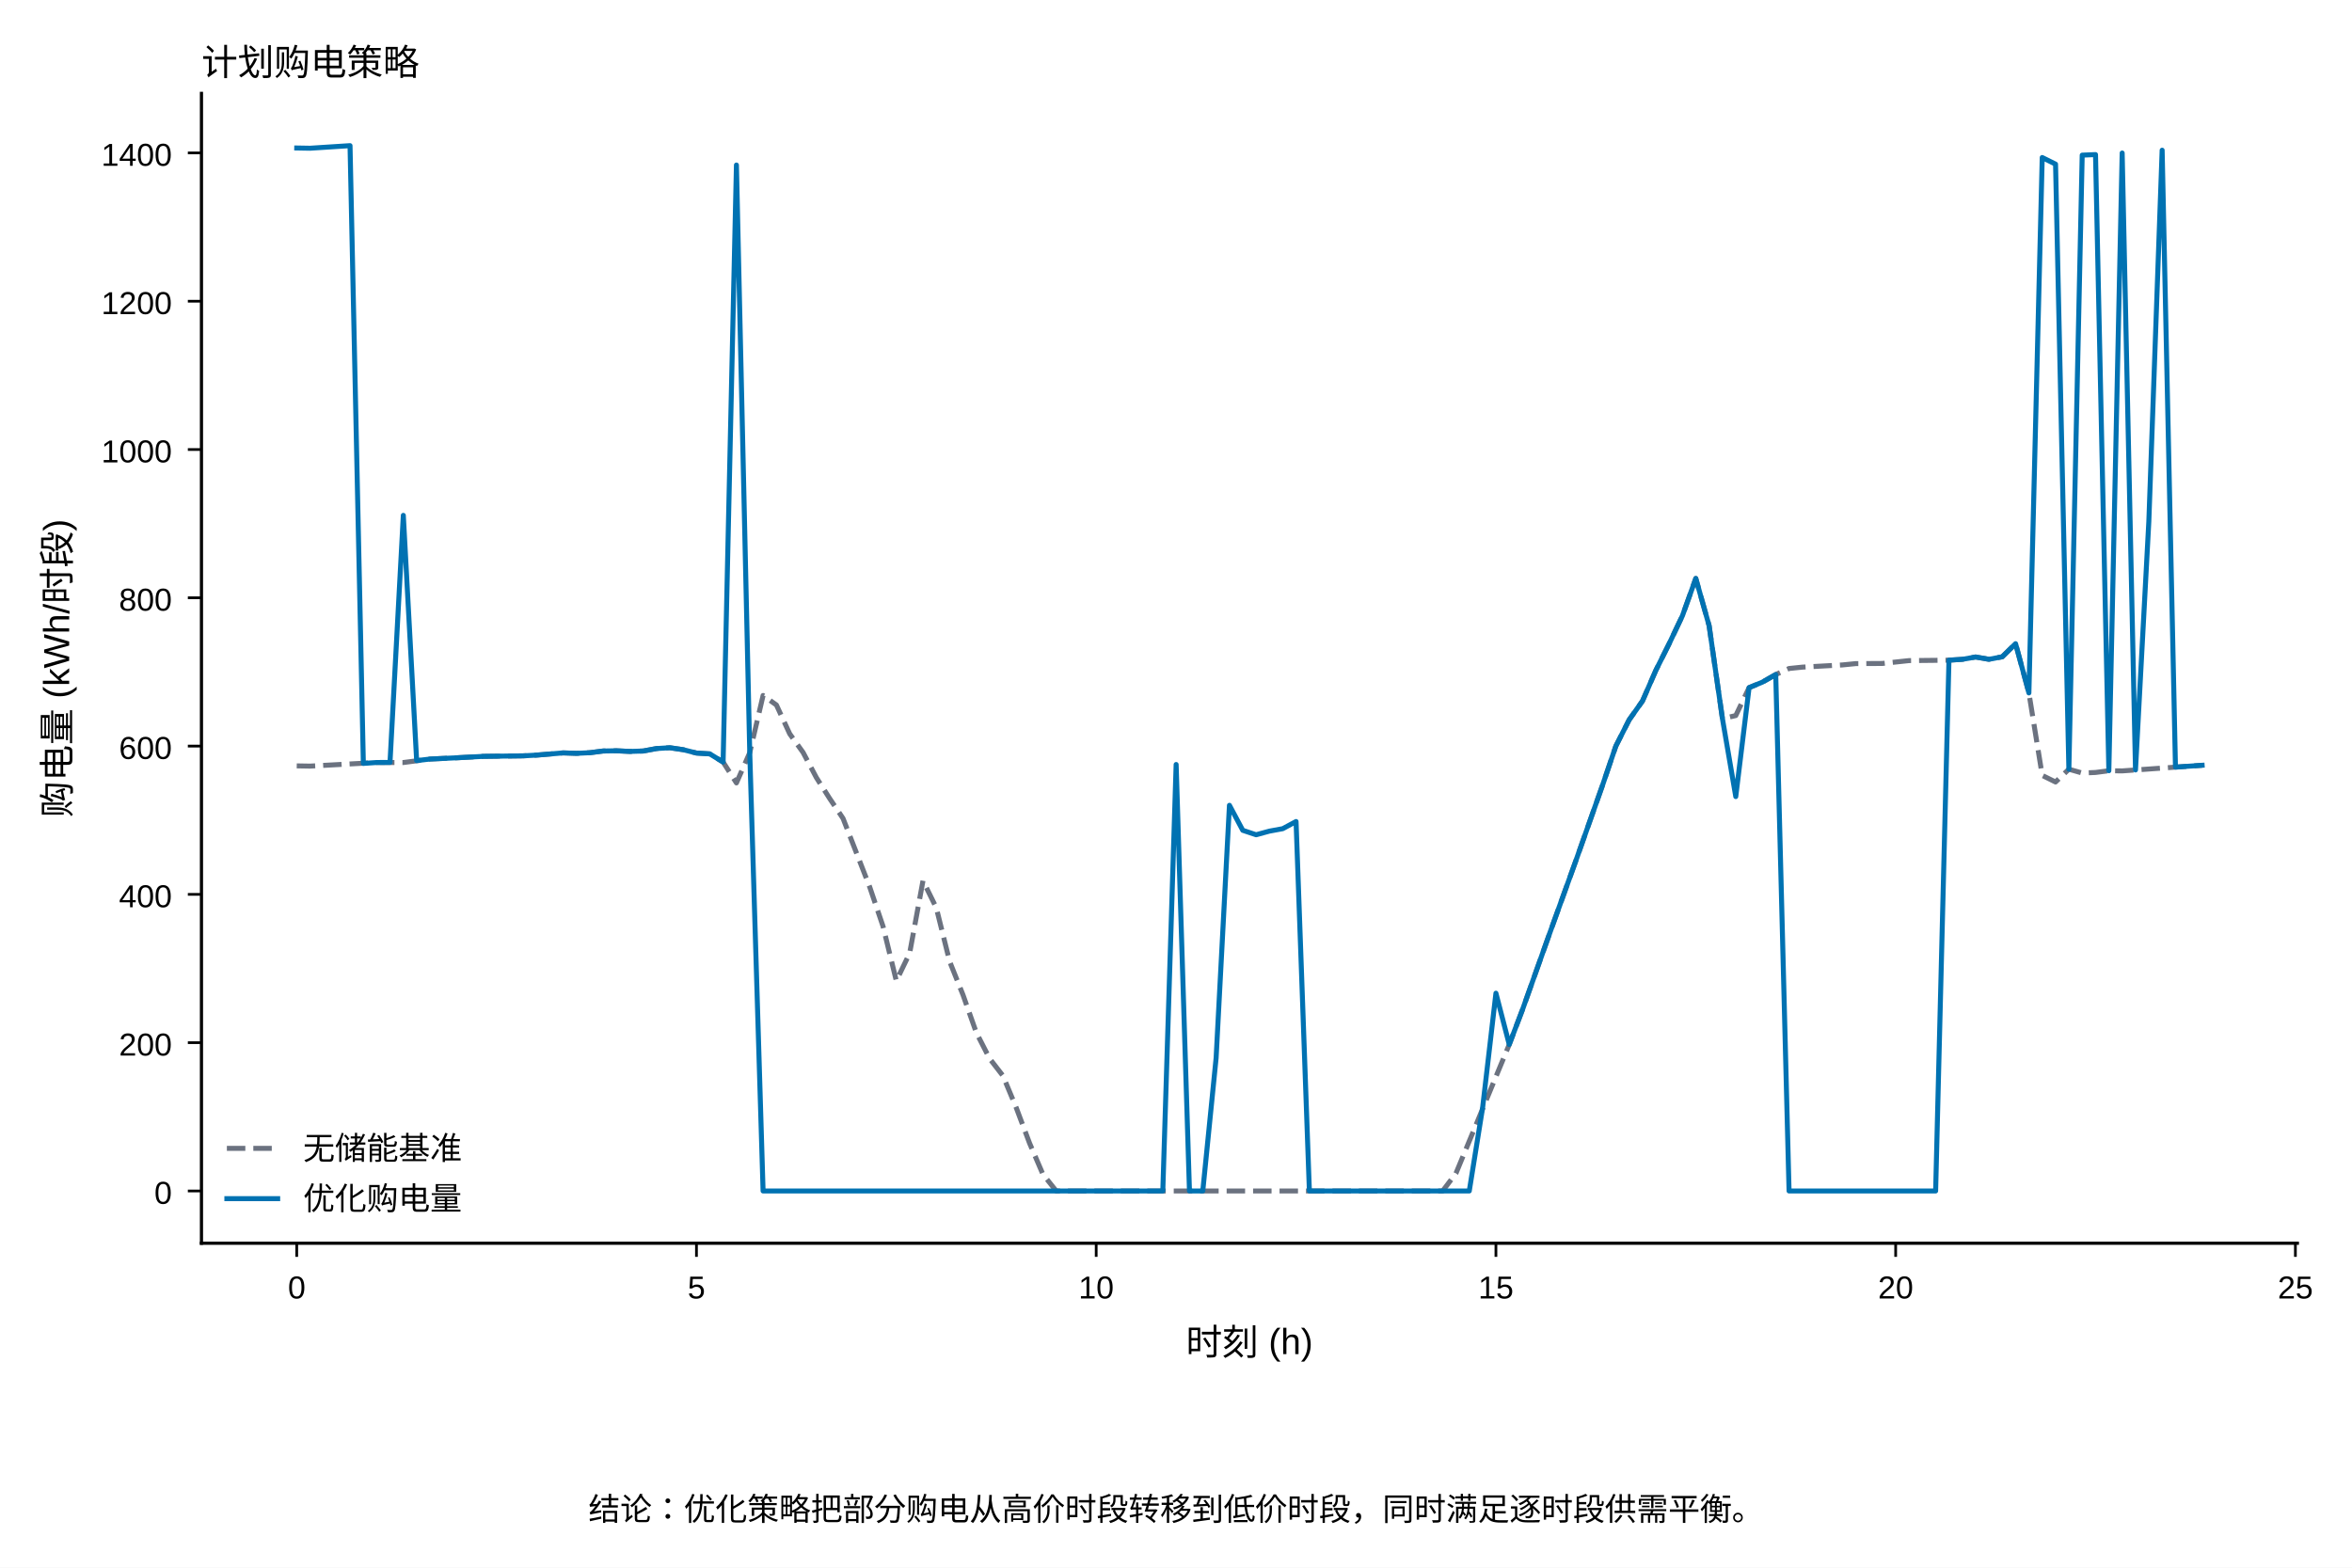
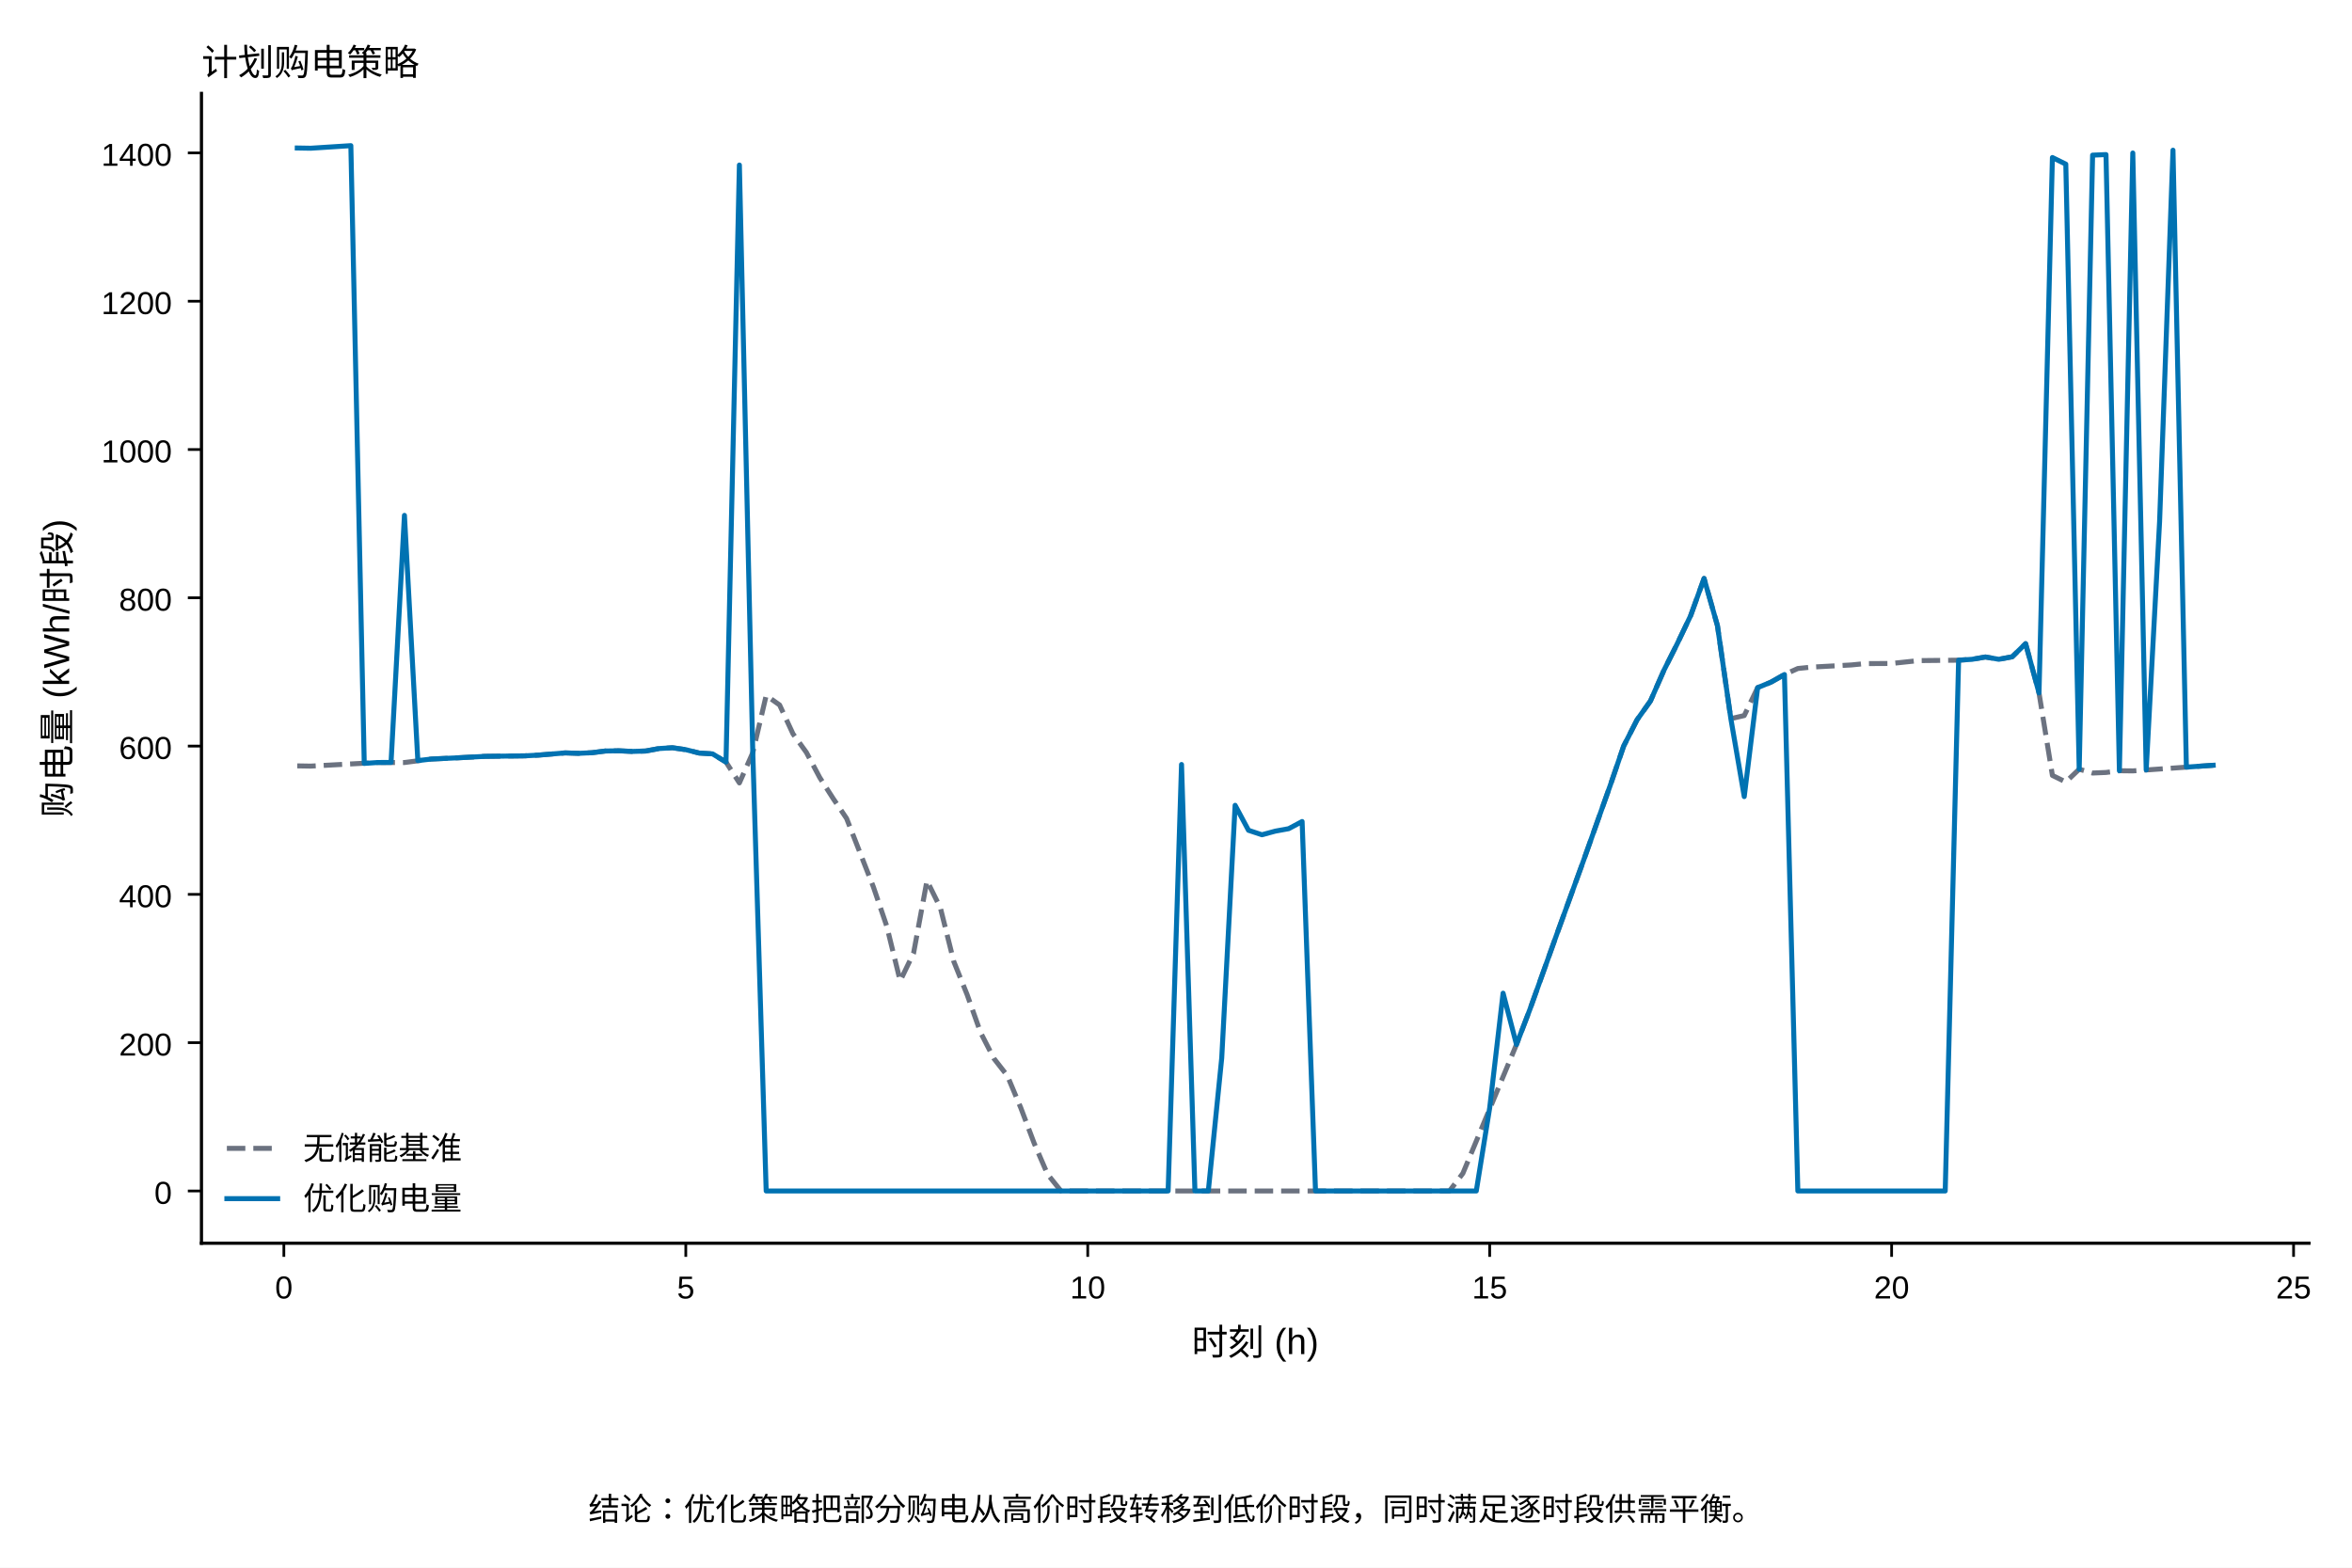
<svg xmlns="http://www.w3.org/2000/svg" xmlns:xlink="http://www.w3.org/1999/xlink" width="518.4pt" height="345.6pt" viewBox="0 0 518.4 345.6" version="1.1">
  <defs>
    <style type="text/css">*{stroke-linejoin: round; stroke-linecap: butt}</style>
  </defs>
  <g id="figure_1">
    <g id="patch_1">
      <path d="M 0 345.6  L 518.4 345.6  L 518.4 0  L 0 0  z " style="fill: #ffffff" />
    </g>
    <g id="axes_1">
      <g id="patch_2">
-         <path d="M 44.403 274.072  L 506.363 274.072  L 506.363 20.587  L 44.403 20.587  z " style="fill: #ffffff" />
+         <path d="M 44.403 274.072  L 508.917 274.072  L 508.917 20.587  L 44.403 20.587  z " style="fill: #ffffff" />
      </g>
      <g id="matplotlib.axis_1">
        <g id="xtick_1">
          <g id="line2d_1">
            <defs>
-               <path id="m8bee9b1a0c" d="M 0 0  L 0 3  " style="stroke: #000000; stroke-width: 0.6" />
+               <path id="m77da40cbc2" d="M 0 0  L 0 3  " style="stroke: #000000; stroke-width: 0.6" />
            </defs>
            <g>
-               <use xlink:href="#m8bee9b1a0c" x="65.402" y="274.072" style="stroke: #000000; stroke-width: 0.6" />
+               <use xlink:href="#m77da40cbc2" x="62.565" y="274.072" style="stroke: #000000; stroke-width: 0.6" />
            </g>
          </g>
          <g id="text_1">
-             <text style="font-size: 7px; font-family: 'Microsoft YaHei', 'Arial', 'Helvetica', 'DejaVu Sans', sans-serif; text-anchor: middle" x="65.402" y="286.256" transform="rotate(-0 65.40161 286.2562)">0</text>
+             <text style="font-size: 7px; font-family: 'Microsoft YaHei', 'Arial', 'Helvetica', 'DejaVu Sans', sans-serif; text-anchor: middle" x="62.565" y="286.256" transform="rotate(-0 62.56466 286.2562)">0</text>
          </g>
        </g>
        <g id="xtick_2">
          <g id="line2d_2">
            <g>
-               <use xlink:href="#m8bee9b1a0c" x="153.506" y="274.072" style="stroke: #000000; stroke-width: 0.6" />
+               <use xlink:href="#m77da40cbc2" x="151.156" y="274.072" style="stroke: #000000; stroke-width: 0.6" />
            </g>
          </g>
          <g id="text_2">
-             <text style="font-size: 7px; font-family: 'Microsoft YaHei', 'Arial', 'Helvetica', 'DejaVu Sans', sans-serif; text-anchor: middle" x="153.506" y="286.256" transform="rotate(-0 153.5058 286.2562)">5</text>
+             <text style="font-size: 7px; font-family: 'Microsoft YaHei', 'Arial', 'Helvetica', 'DejaVu Sans', sans-serif; text-anchor: middle" x="151.156" y="286.256" transform="rotate(-0 151.156 286.2562)">5</text>
          </g>
        </g>
        <g id="xtick_3">
          <g id="line2d_3">
            <g>
-               <use xlink:href="#m8bee9b1a0c" x="241.61" y="274.072" style="stroke: #000000; stroke-width: 0.6" />
+               <use xlink:href="#m77da40cbc2" x="239.747" y="274.072" style="stroke: #000000; stroke-width: 0.6" />
            </g>
          </g>
          <g id="text_3">
-             <text style="font-size: 7px; font-family: 'Microsoft YaHei', 'Arial', 'Helvetica', 'DejaVu Sans', sans-serif; text-anchor: middle" x="241.61" y="286.256" transform="rotate(-0 241.61 286.2562)">10</text>
+             <text style="font-size: 7px; font-family: 'Microsoft YaHei', 'Arial', 'Helvetica', 'DejaVu Sans', sans-serif; text-anchor: middle" x="239.747" y="286.256" transform="rotate(-0 239.7473 286.2562)">10</text>
          </g>
        </g>
        <g id="xtick_4">
          <g id="line2d_4">
            <g>
-               <use xlink:href="#m8bee9b1a0c" x="329.714" y="274.072" style="stroke: #000000; stroke-width: 0.6" />
+               <use xlink:href="#m77da40cbc2" x="328.339" y="274.072" style="stroke: #000000; stroke-width: 0.6" />
            </g>
          </g>
          <g id="text_4">
-             <text style="font-size: 7px; font-family: 'Microsoft YaHei', 'Arial', 'Helvetica', 'DejaVu Sans', sans-serif; text-anchor: middle" x="329.714" y="286.256" transform="rotate(-0 329.7142 286.2562)">15</text>
+             <text style="font-size: 7px; font-family: 'Microsoft YaHei', 'Arial', 'Helvetica', 'DejaVu Sans', sans-serif; text-anchor: middle" x="328.339" y="286.256" transform="rotate(-0 328.3386 286.2562)">15</text>
          </g>
        </g>
        <g id="xtick_5">
          <g id="line2d_5">
            <g>
-               <use xlink:href="#m8bee9b1a0c" x="417.818" y="274.072" style="stroke: #000000; stroke-width: 0.6" />
+               <use xlink:href="#m77da40cbc2" x="416.93" y="274.072" style="stroke: #000000; stroke-width: 0.6" />
            </g>
          </g>
          <g id="text_5">
-             <text style="font-size: 7px; font-family: 'Microsoft YaHei', 'Arial', 'Helvetica', 'DejaVu Sans', sans-serif; text-anchor: middle" x="417.818" y="286.256" transform="rotate(-0 417.8184 286.2562)">20</text>
+             <text style="font-size: 7px; font-family: 'Microsoft YaHei', 'Arial', 'Helvetica', 'DejaVu Sans', sans-serif; text-anchor: middle" x="416.93" y="286.256" transform="rotate(-0 416.9299 286.2562)">20</text>
          </g>
        </g>
        <g id="xtick_6">
          <g id="line2d_6">
            <g>
-               <use xlink:href="#m8bee9b1a0c" x="505.923" y="274.072" style="stroke: #000000; stroke-width: 0.6" />
+               <use xlink:href="#m77da40cbc2" x="505.521" y="274.072" style="stroke: #000000; stroke-width: 0.6" />
            </g>
          </g>
          <g id="text_6">
-             <text style="font-size: 7px; font-family: 'Microsoft YaHei', 'Arial', 'Helvetica', 'DejaVu Sans', sans-serif; text-anchor: middle" x="505.923" y="286.256" transform="rotate(-0 505.9226 286.2562)">25</text>
+             <text style="font-size: 7px; font-family: 'Microsoft YaHei', 'Arial', 'Helvetica', 'DejaVu Sans', sans-serif; text-anchor: middle" x="505.521" y="286.256" transform="rotate(-0 505.5212 286.2562)">25</text>
          </g>
        </g>
        <g id="text_7">
-           <text style="font-size: 8px; font-family: 'Microsoft YaHei', 'Arial', 'Helvetica', 'DejaVu Sans', sans-serif; text-anchor: middle" x="275.383" y="298.721" transform="rotate(-0 275.3833 298.7214)">时刻 (h)</text>
+           <text style="font-size: 8px; font-family: 'Microsoft YaHei', 'Arial', 'Helvetica', 'DejaVu Sans', sans-serif; text-anchor: middle" x="276.66" y="298.721" transform="rotate(-0 276.6603 298.7214)">时刻 (h)</text>
        </g>
      </g>
      <g id="matplotlib.axis_2">
        <g id="ytick_1">
          <g id="line2d_7">
            <defs>
-               <path id="m93e557cec0" d="M 0 0  L -3 0  " style="stroke: #000000; stroke-width: 0.6" />
+               <path id="m0be99038e2" d="M 0 0  L -3 0  " style="stroke: #000000; stroke-width: 0.6" />
            </defs>
            <g>
-               <use xlink:href="#m93e557cec0" x="44.403" y="262.55" style="stroke: #000000; stroke-width: 0.6" />
+               <use xlink:href="#m0be99038e2" x="44.403" y="262.55" style="stroke: #000000; stroke-width: 0.6" />
            </g>
          </g>
          <g id="text_8">
            <text style="font-size: 7px; font-family: 'Microsoft YaHei', 'Arial', 'Helvetica', 'DejaVu Sans', sans-serif; text-anchor: end" x="37.903" y="265.392" transform="rotate(-0 37.90344 265.3921)">0</text>
          </g>
        </g>
        <g id="ytick_2">
          <g id="line2d_8">
            <g>
-               <use xlink:href="#m93e557cec0" x="44.403" y="229.859" style="stroke: #000000; stroke-width: 0.6" />
+               <use xlink:href="#m0be99038e2" x="44.403" y="229.859" style="stroke: #000000; stroke-width: 0.6" />
            </g>
          </g>
          <g id="text_9">
            <text style="font-size: 7px; font-family: 'Microsoft YaHei', 'Arial', 'Helvetica', 'DejaVu Sans', sans-serif; text-anchor: end" x="37.903" y="232.701" transform="rotate(-0 37.90344 232.7009)">200</text>
          </g>
        </g>
        <g id="ytick_3">
          <g id="line2d_9">
            <g>
-               <use xlink:href="#m93e557cec0" x="44.403" y="197.168" style="stroke: #000000; stroke-width: 0.6" />
+               <use xlink:href="#m0be99038e2" x="44.403" y="197.168" style="stroke: #000000; stroke-width: 0.6" />
            </g>
          </g>
          <g id="text_10">
            <text style="font-size: 7px; font-family: 'Microsoft YaHei', 'Arial', 'Helvetica', 'DejaVu Sans', sans-serif; text-anchor: end" x="37.903" y="200.01" transform="rotate(-0 37.90344 200.0096)">400</text>
          </g>
        </g>
        <g id="ytick_4">
          <g id="line2d_10">
            <g>
-               <use xlink:href="#m93e557cec0" x="44.403" y="164.476" style="stroke: #000000; stroke-width: 0.6" />
+               <use xlink:href="#m0be99038e2" x="44.403" y="164.476" style="stroke: #000000; stroke-width: 0.6" />
            </g>
          </g>
          <g id="text_11">
            <text style="font-size: 7px; font-family: 'Microsoft YaHei', 'Arial', 'Helvetica', 'DejaVu Sans', sans-serif; text-anchor: end" x="37.903" y="167.318" transform="rotate(-0 37.90344 167.3184)">600</text>
          </g>
        </g>
        <g id="ytick_5">
          <g id="line2d_11">
            <g>
-               <use xlink:href="#m93e557cec0" x="44.403" y="131.785" style="stroke: #000000; stroke-width: 0.6" />
+               <use xlink:href="#m0be99038e2" x="44.403" y="131.785" style="stroke: #000000; stroke-width: 0.6" />
            </g>
          </g>
          <g id="text_12">
            <text style="font-size: 7px; font-family: 'Microsoft YaHei', 'Arial', 'Helvetica', 'DejaVu Sans', sans-serif; text-anchor: end" x="37.903" y="134.627" transform="rotate(-0 37.90344 134.6271)">800</text>
          </g>
        </g>
        <g id="ytick_6">
          <g id="line2d_12">
            <g>
-               <use xlink:href="#m93e557cec0" x="44.403" y="99.094" style="stroke: #000000; stroke-width: 0.6" />
+               <use xlink:href="#m0be99038e2" x="44.403" y="99.094" style="stroke: #000000; stroke-width: 0.6" />
            </g>
          </g>
          <g id="text_13">
            <text style="font-size: 7px; font-family: 'Microsoft YaHei', 'Arial', 'Helvetica', 'DejaVu Sans', sans-serif; text-anchor: end" x="37.903" y="101.936" transform="rotate(-0 37.90344 101.9359)">1000</text>
          </g>
        </g>
        <g id="ytick_7">
          <g id="line2d_13">
            <g>
-               <use xlink:href="#m93e557cec0" x="44.403" y="66.403" style="stroke: #000000; stroke-width: 0.6" />
+               <use xlink:href="#m0be99038e2" x="44.403" y="66.403" style="stroke: #000000; stroke-width: 0.6" />
            </g>
          </g>
          <g id="text_14">
            <text style="font-size: 7px; font-family: 'Microsoft YaHei', 'Arial', 'Helvetica', 'DejaVu Sans', sans-serif; text-anchor: end" x="37.903" y="69.245" transform="rotate(-0 37.90344 69.24464)">1200</text>
          </g>
        </g>
        <g id="ytick_8">
          <g id="line2d_14">
            <g>
-               <use xlink:href="#m93e557cec0" x="44.403" y="33.711" style="stroke: #000000; stroke-width: 0.6" />
+               <use xlink:href="#m0be99038e2" x="44.403" y="33.711" style="stroke: #000000; stroke-width: 0.6" />
            </g>
          </g>
          <g id="text_15">
            <text style="font-size: 7px; font-family: 'Microsoft YaHei', 'Arial', 'Helvetica', 'DejaVu Sans', sans-serif; text-anchor: end" x="37.903" y="36.553" transform="rotate(-0 37.90344 36.55339)">1400</text>
          </g>
        </g>
        <g id="text_16">
          <text style="font-size: 8px; font-family: 'Microsoft YaHei', 'Arial', 'Helvetica', 'DejaVu Sans', sans-serif; text-anchor: middle" x="15.457" y="147.329" transform="rotate(-90 15.45672 147.3294)">购电量 (kWh/时段)</text>
        </g>
      </g>
      <g id="line2d_15">
-         <path d="M 65.402 168.839  L 68.338 168.89  L 83.022 168.095  L 88.896 168.1  L 94.77 167.335  L 100.643 167.058  L 106.517 166.741  L 115.327 166.626  L 118.264 166.467  L 124.138 165.978  L 127.075 166.076  L 130.011 165.937  L 132.948 165.56  L 135.885 165.513  L 138.822 165.655  L 141.759 165.565  L 144.695 165.02  L 147.632 164.839  L 150.569 165.267  L 153.506 166.012  L 156.443 166.195  L 159.379 167.998  L 162.316 172.596  L 165.253 165.925  L 168.19 153.32  L 171.127 155.412  L 174.063 161.779  L 177 165.873  L 179.937 171.425  L 182.874 176.043  L 185.811 180.418  L 191.684 195.522  L 194.621 204.197  L 197.558 216.233  L 200.495 210.132  L 203.432 194.156  L 206.368 200.124  L 209.305 211.951  L 212.242 219.296  L 215.179 227.613  L 218.116 233.364  L 221.052 237.15  L 223.989 244.201  L 226.926 252.024  L 229.863 258.862  L 232.8 262.55  L 317.967 262.55  L 320.904 258.663  L 332.651 230.264  L 335.588 222.534  L 341.461 206.031  L 347.335 189.741  L 353.209 173.12  L 356.145 164.479  L 359.082 158.685  L 362.019 154.533  L 364.956 147.798  L 367.893 141.909  L 370.829 135.717  L 373.766 127.522  L 376.703 137.927  L 379.64 158.431  L 382.577 157.748  L 385.514 151.591  L 388.45 150.375  L 391.387 148.702  L 394.324 147.373  L 397.261 147.071  L 406.071 146.587  L 409.008 146.295  L 414.882 146.26  L 420.755 145.632  L 426.629 145.572  L 429.566 145.537  L 432.502 145.351  L 435.439 144.835  L 438.376 145.343  L 441.313 144.789  L 444.25 141.897  L 447.186 152.758  L 450.123 170.94  L 453.06 172.393  L 455.997 169.572  L 458.934 170.417  L 461.87 170.291  L 464.807 169.912  L 467.744 169.946  L 485.365 168.706  L 485.365 168.706  " clip-path="url(#pf49e14e81f)" style="fill: none; stroke-dasharray: 4.07,1.76; stroke-dashoffset: 0; stroke: #6b7280; stroke-width: 1.1" />
+         <path d="M 65.518 168.839  L 68.471 168.89  L 83.236 168.095  L 89.142 168.1  L 95.048 167.335  L 100.954 167.058  L 106.86 166.741  L 115.719 166.626  L 118.672 166.467  L 124.579 165.978  L 127.532 166.076  L 130.485 165.937  L 133.438 165.56  L 136.391 165.513  L 139.344 165.655  L 142.297 165.565  L 145.25 165.02  L 148.203 164.839  L 151.156 165.267  L 154.109 166.012  L 157.062 166.195  L 160.015 167.998  L 162.968 172.596  L 165.921 165.925  L 168.874 153.32  L 171.827 155.412  L 174.78 161.779  L 177.733 165.873  L 180.686 171.425  L 183.639 176.043  L 186.592 180.418  L 192.499 195.522  L 195.452 204.197  L 198.405 216.233  L 201.358 210.132  L 204.311 194.156  L 207.264 200.124  L 210.217 211.951  L 213.17 219.296  L 216.123 227.613  L 219.076 233.364  L 222.029 237.15  L 224.982 244.201  L 227.935 252.024  L 230.888 258.862  L 233.841 262.55  L 319.479 262.55  L 322.433 258.663  L 334.245 230.264  L 337.198 222.534  L 343.104 206.031  L 349.01 189.741  L 354.916 173.12  L 357.869 164.479  L 360.822 158.685  L 363.775 154.533  L 366.728 147.798  L 369.681 141.909  L 372.634 135.717  L 375.587 127.522  L 378.54 137.927  L 381.493 158.431  L 384.446 157.748  L 387.399 151.591  L 390.353 150.375  L 393.306 148.702  L 396.259 147.373  L 399.212 147.071  L 408.071 146.587  L 411.024 146.295  L 416.93 146.26  L 422.836 145.632  L 428.742 145.572  L 431.695 145.537  L 434.648 145.351  L 437.601 144.835  L 440.554 145.343  L 443.507 144.789  L 446.46 141.897  L 449.413 152.758  L 452.366 170.94  L 455.319 172.393  L 458.273 169.572  L 461.226 170.417  L 464.179 170.291  L 467.132 169.912  L 470.085 169.946  L 487.803 168.706  L 487.803 168.706  " clip-path="url(#p50b67fcca2)" style="fill: none; stroke-dasharray: 4.07,1.76; stroke-dashoffset: 0; stroke: #6b7280; stroke-width: 1.1" />
      </g>
      <g id="line2d_16">
-         <path d="M 65.402 32.626  L 68.338 32.677  L 77.149 32.109  L 80.086 168.295  L 83.022 168.095  L 85.959 168.073  L 88.896 113.615  L 91.833 167.678  L 94.77 167.335  L 100.643 167.058  L 106.517 166.741  L 115.327 166.626  L 118.264 166.467  L 124.138 165.978  L 127.075 166.076  L 130.011 165.937  L 132.948 165.56  L 135.885 165.513  L 138.822 165.655  L 141.759 165.565  L 144.695 165.02  L 147.632 164.839  L 150.569 165.267  L 153.506 166.012  L 156.443 166.195  L 159.379 167.998  L 162.316 36.382  L 165.253 165.925  L 168.19 262.55  L 256.294 262.55  L 259.231 168.535  L 262.168 262.55  L 265.104 262.55  L 268.041 233.246  L 270.978 177.532  L 273.915 183.044  L 276.852 184.024  L 279.788 183.225  L 282.725 182.684  L 285.662 181.105  L 288.599 262.55  L 323.841 262.55  L 326.777 244.228  L 329.714 218.951  L 332.651 230.264  L 335.588 222.534  L 341.461 206.031  L 347.335 189.741  L 353.209 173.12  L 356.145 164.479  L 359.082 158.685  L 362.019 154.533  L 364.956 147.798  L 367.893 141.909  L 370.829 135.717  L 373.766 127.522  L 376.703 137.927  L 379.64 158.431  L 382.577 175.609  L 385.514 151.591  L 388.45 150.375  L 391.387 148.702  L 394.324 262.55  L 426.629 262.55  L 429.566 145.537  L 432.502 145.351  L 435.439 144.835  L 438.376 145.343  L 441.313 144.789  L 444.25 141.897  L 447.186 152.758  L 450.123 34.726  L 453.06 36.18  L 455.997 169.572  L 458.934 34.204  L 461.87 34.078  L 464.807 169.912  L 467.744 33.732  L 470.681 169.735  L 473.618 114.999  L 476.555 33.113  L 479.491 169.116  L 485.365 168.706  L 485.365 168.706  " clip-path="url(#pf49e14e81f)" style="fill: none; stroke: #0072b2; stroke-width: 1.1; stroke-linecap: square" />
+         <path d="M 65.518 32.626  L 68.471 32.677  L 77.33 32.109  L 80.283 168.295  L 83.236 168.095  L 86.189 168.073  L 89.142 113.615  L 92.095 167.678  L 95.048 167.335  L 100.954 167.058  L 106.86 166.741  L 115.719 166.626  L 118.672 166.467  L 124.579 165.978  L 127.532 166.076  L 130.485 165.937  L 133.438 165.56  L 136.391 165.513  L 139.344 165.655  L 142.297 165.565  L 145.25 165.02  L 148.203 164.839  L 151.156 165.267  L 154.109 166.012  L 157.062 166.195  L 160.015 167.998  L 162.968 36.382  L 165.921 165.925  L 168.874 262.55  L 257.466 262.55  L 260.419 168.535  L 263.372 262.55  L 266.325 262.55  L 269.278 233.246  L 272.231 177.532  L 275.184 183.044  L 278.137 184.024  L 281.09 183.225  L 284.043 182.684  L 286.996 181.105  L 289.949 262.55  L 325.386 262.55  L 328.339 244.228  L 331.292 218.951  L 334.245 230.264  L 337.198 222.534  L 343.104 206.031  L 349.01 189.741  L 354.916 173.12  L 357.869 164.479  L 360.822 158.685  L 363.775 154.533  L 366.728 147.798  L 369.681 141.909  L 372.634 135.717  L 375.587 127.522  L 378.54 137.927  L 381.493 158.431  L 384.446 175.609  L 387.399 151.591  L 390.353 150.375  L 393.306 148.702  L 396.259 262.55  L 428.742 262.55  L 431.695 145.537  L 434.648 145.351  L 437.601 144.835  L 440.554 145.343  L 443.507 144.789  L 446.46 141.897  L 449.413 152.758  L 452.366 34.726  L 455.319 36.18  L 458.273 169.572  L 461.226 34.204  L 464.179 34.078  L 467.132 169.912  L 470.085 33.732  L 473.038 169.735  L 475.991 114.999  L 478.944 33.113  L 481.897 169.116  L 487.803 168.706  L 487.803 168.706  " clip-path="url(#p50b67fcca2)" style="fill: none; stroke: #0072b2; stroke-width: 1.1; stroke-linecap: square" />
      </g>
      <g id="patch_3">
        <path d="M 44.403 274.072  L 44.403 20.587  " style="fill: none; stroke: #000000; stroke-width: 0.7; stroke-linejoin: miter; stroke-linecap: square" />
      </g>
      <g id="patch_4">
-         <path d="M 44.403 274.072  L 506.363 274.072  " style="fill: none; stroke: #000000; stroke-width: 0.7; stroke-linejoin: miter; stroke-linecap: square" />
+         <path d="M 44.403 274.072  L 508.917 274.072  " style="fill: none; stroke: #000000; stroke-width: 0.7; stroke-linejoin: miter; stroke-linecap: square" />
      </g>
      <g id="text_17">
        <text style="font-size: 8px; font-family: 'Microsoft YaHei', 'Arial', 'Helvetica', 'DejaVu Sans', sans-serif; text-anchor: start" x="44.403" y="16.587" transform="rotate(-0 44.40344 16.58667)">计划购电策略</text>
      </g>
      <g id="legend_1">
        <g id="line2d_17">
          <path d="M 50.003 253.16  L 55.603 253.16  L 61.203 253.16  " style="fill: none; stroke-dasharray: 4.07,1.76; stroke-dashoffset: 0; stroke: #6b7280; stroke-width: 1.1" />
        </g>
        <g id="text_18">
          <text style="font-size: 7px; font-family: 'Microsoft YaHei', 'Arial', 'Helvetica', 'DejaVu Sans', sans-serif; text-anchor: start" x="66.803" y="255.61" transform="rotate(-0 66.80344 255.6099)">无储能基准</text>
        </g>
        <g id="line2d_18">
          <path d="M 50.003 264.248  L 55.603 264.248  L 61.203 264.248  " style="fill: none; stroke: #0072b2; stroke-width: 1.1; stroke-linecap: square" />
        </g>
        <g id="text_19">
          <text style="font-size: 7px; font-family: 'Microsoft YaHei', 'Arial', 'Helvetica', 'DejaVu Sans', sans-serif; text-anchor: start" x="66.803" y="266.698" transform="rotate(-0 66.80344 266.6982)">优化购电量</text>
        </g>
      </g>
    </g>
    <g id="text_20">
      <text style="font-size: 7px; font-family: 'Microsoft YaHei', 'Arial', 'Helvetica', 'DejaVu Sans', sans-serif; text-anchor: middle" x="259.2" y="335.186" transform="rotate(-0 259.2 335.1861)">结论：优化策略把部分购电从高价时段转移到低价时段，同时满足逐时段供需平衡。</text>
    </g>
  </g>
  <defs>
-     <clipPath id="pf49e14e81f">
-       <rect x="44.403" y="20.587" width="461.96" height="253.485" />
+     <clipPath id="p50b67fcca2">
+       <rect x="44.403" y="20.587" width="464.514" height="253.485" />
    </clipPath>
  </defs>
</svg>
